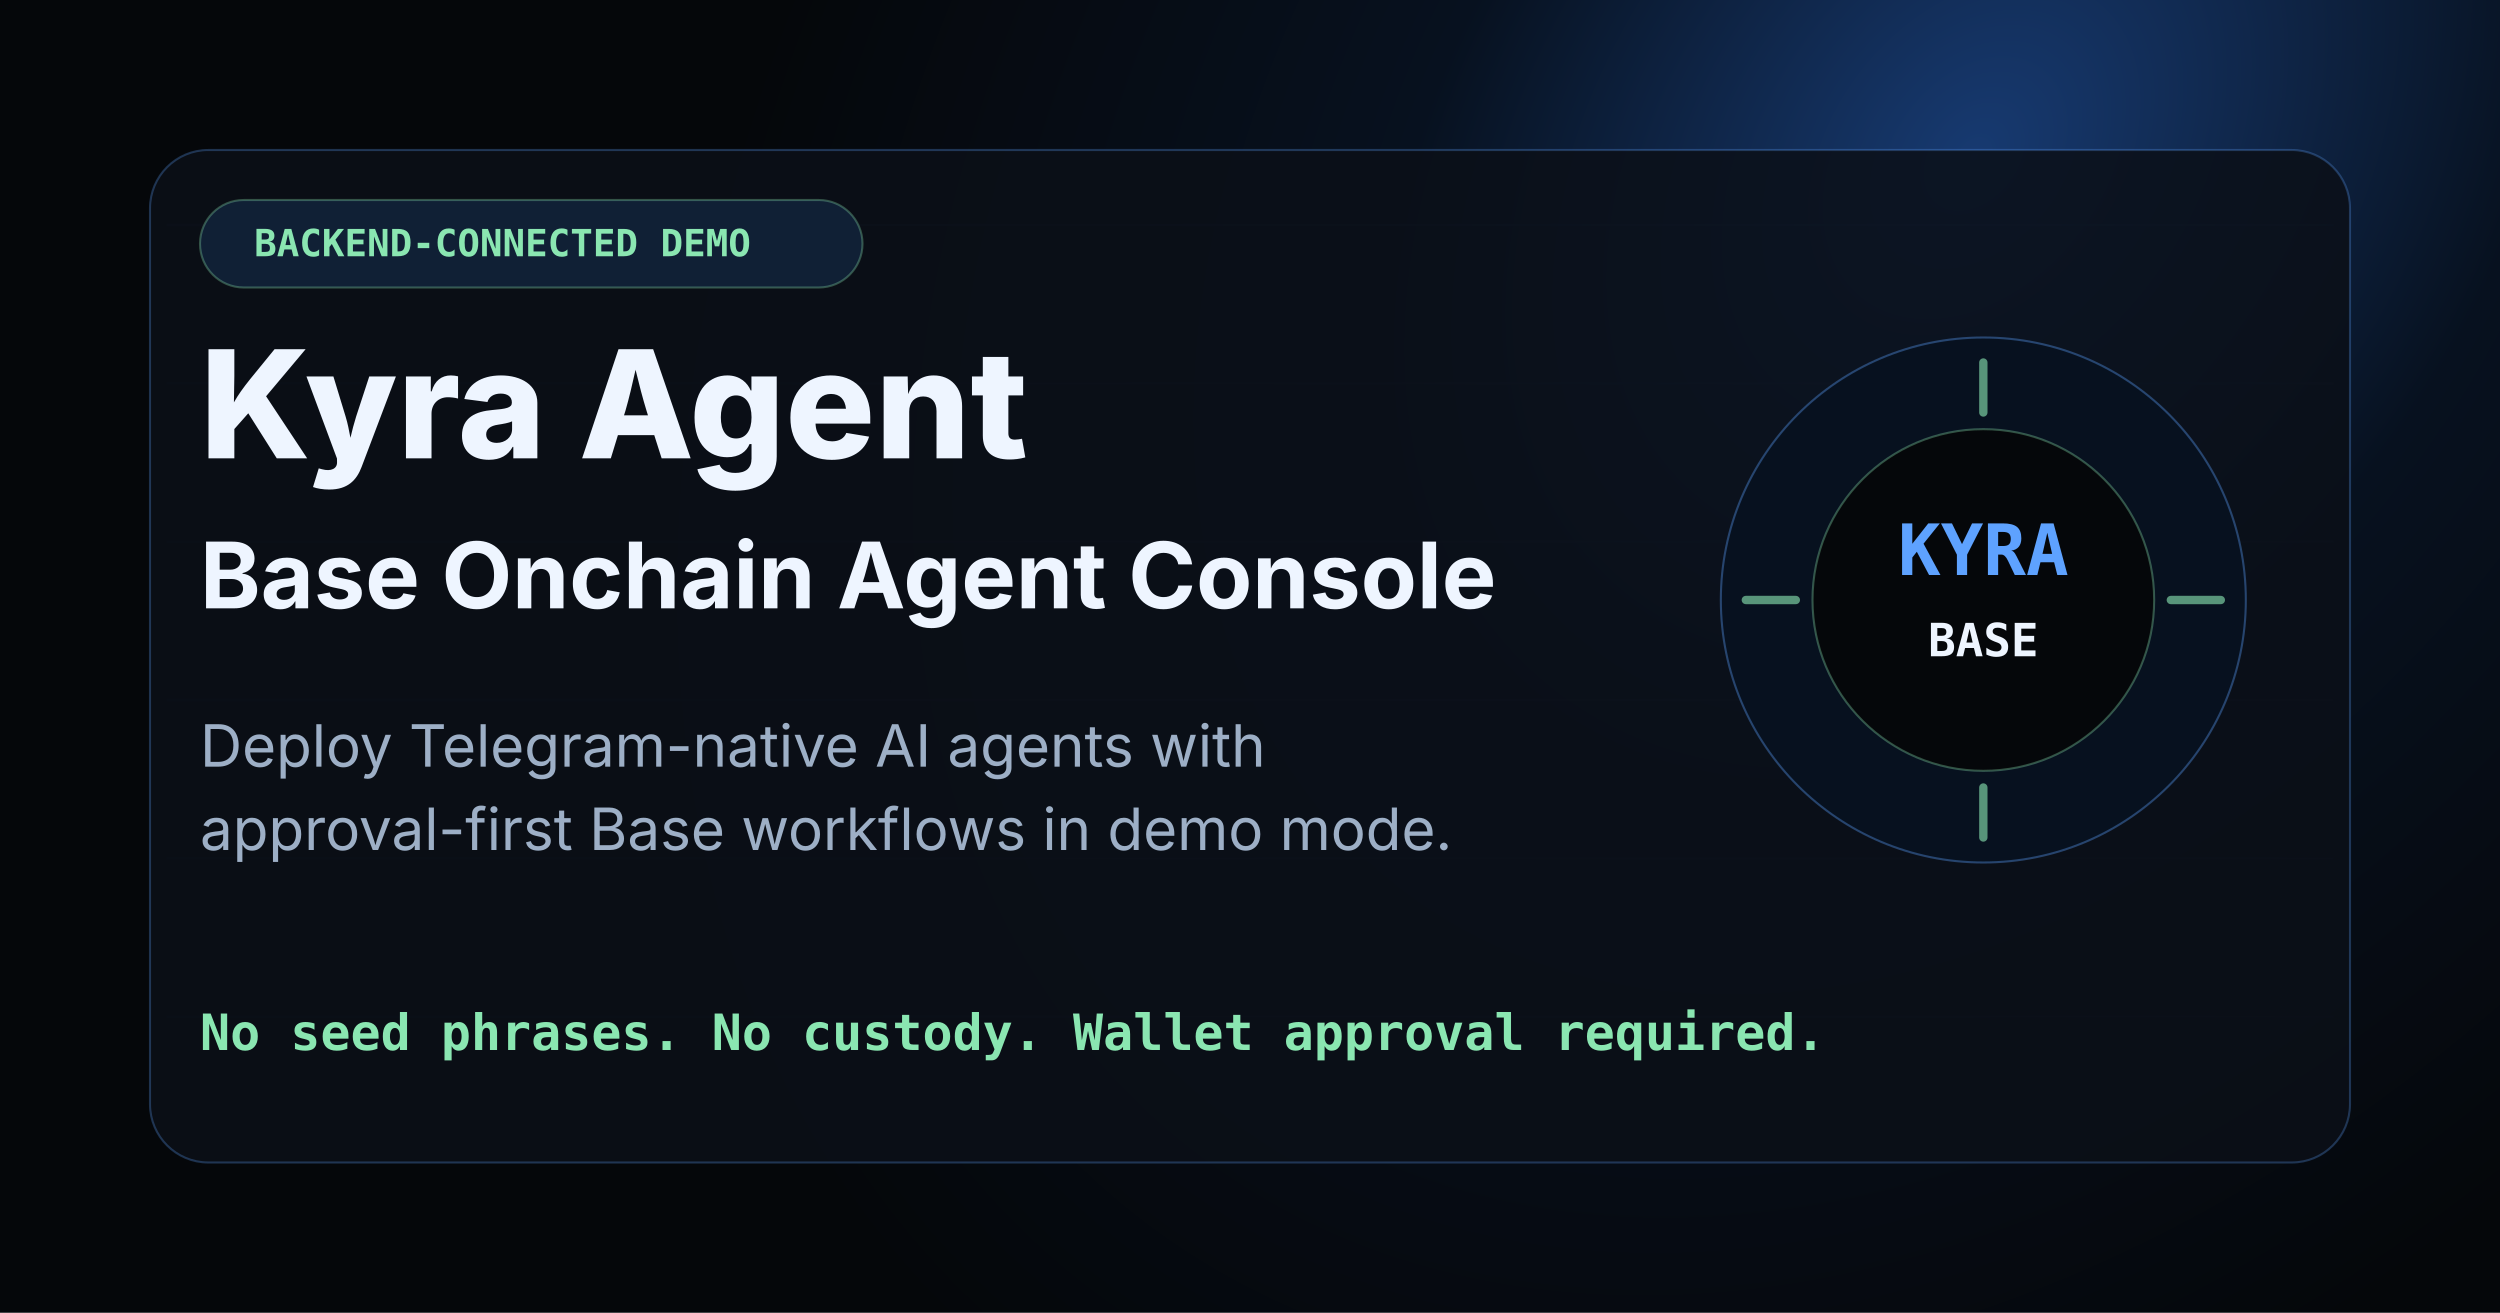
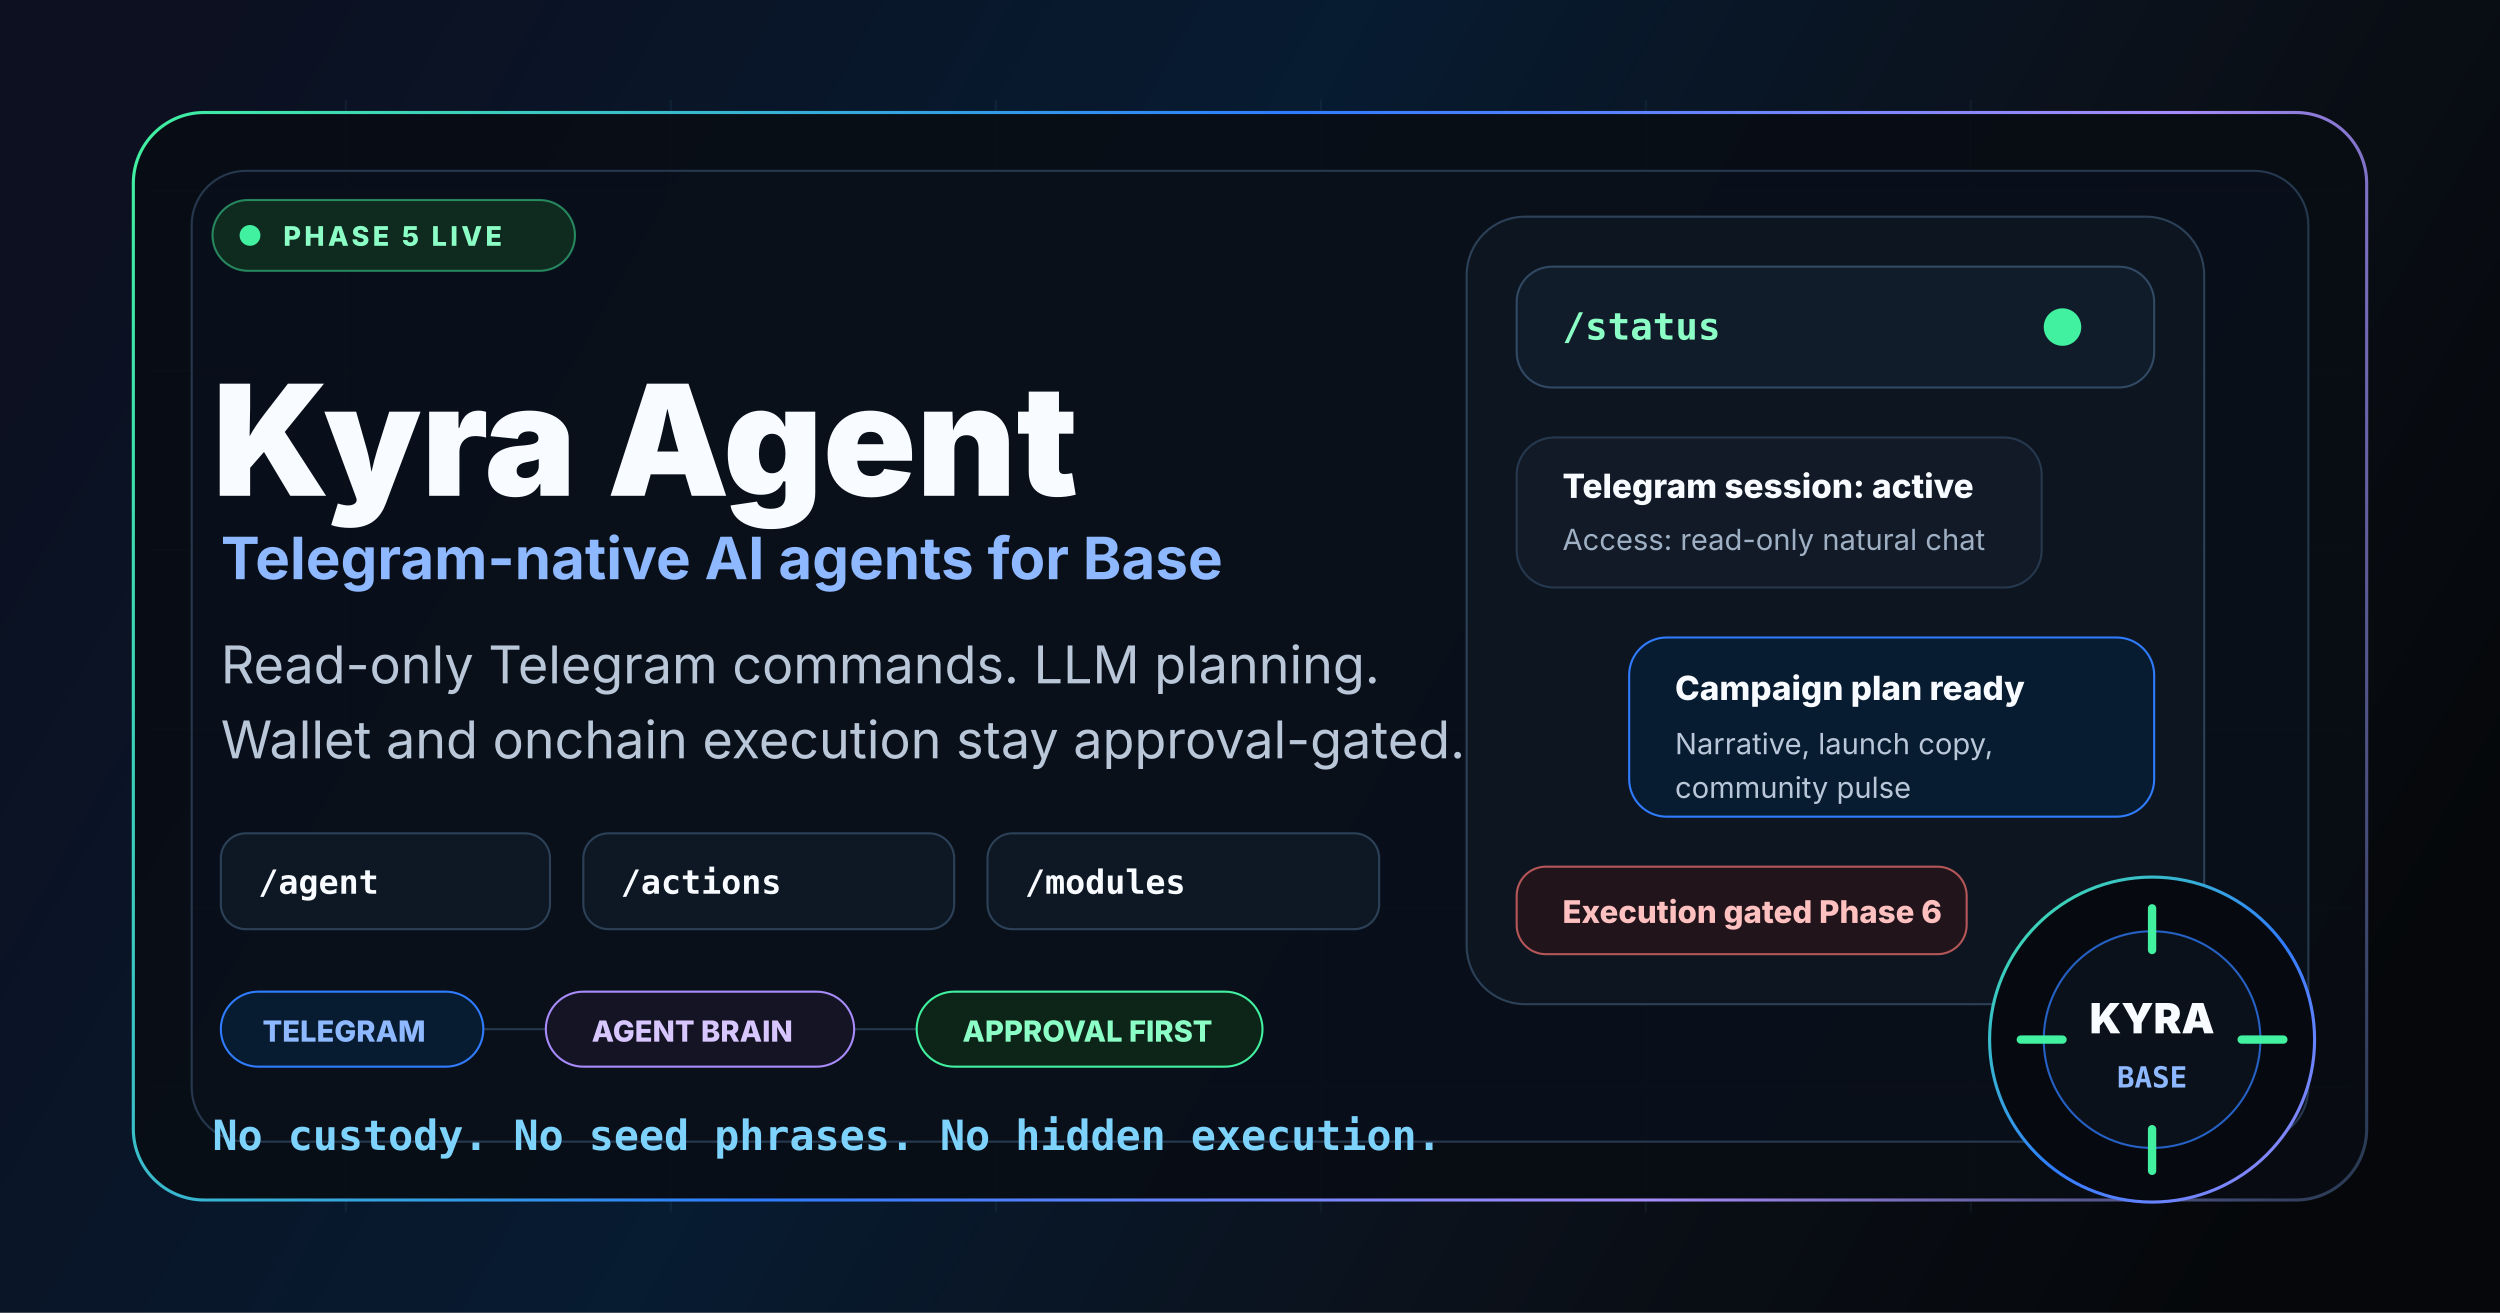
<svg xmlns="http://www.w3.org/2000/svg" width="1200" height="630" viewBox="0 0 1200 630" fill="none">
  <rect width="1200" height="630" fill="#05070A" />
-   <path d="M0 0H1200V630H0V0Z" fill="url(#bg)" />
-   <g opacity="0.38">
-     <path d="M80 108H1120" stroke="#5EA2FF" stroke-opacity="0.2" />
-     <path d="M80 184H1120" stroke="#5EA2FF" stroke-opacity="0.14" />
-     <path d="M80 260H1120" stroke="#5EA2FF" stroke-opacity="0.14" />
-     <path d="M80 336H1120" stroke="#5EA2FF" stroke-opacity="0.14" />
-     <path d="M80 412H1120" stroke="#5EA2FF" stroke-opacity="0.14" />
-     <path d="M80 488H1120" stroke="#5EA2FF" stroke-opacity="0.14" />
+   <rect width="1200" height="630" fill="url(#bg)" />
+   <path d="M72 92H1128M72 178H1128M72 264H1128M72 350H1128M72 436H1128M72 522H1128" stroke="#7DD3FC" stroke-opacity="0.08" />
+   <path d="M166 48V582M322 48V582M478 48V582M634 48V582M790 48V582M946 48V582" stroke="#7DD3FC" stroke-opacity="0.06" />
+   <rect x="64" y="54" width="1072" height="522" rx="34" fill="#080D14" fill-opacity="0.88" stroke="url(#frame)" stroke-width="1.5" />
+   <rect x="92" y="82" width="1016" height="466" rx="26" fill="#0A111B" fill-opacity="0.82" stroke="#26384E" />
+   <g transform="translate(102 96)">
+     <rect x="0" y="0" width="174" height="34" rx="17" fill="#0F2A1F" stroke="#41F1A0" stroke-opacity="0.5" />
+     <circle cx="18" cy="17" r="5" fill="#41F1A0" />
+     <text x="34" y="22" fill="#8CFFC6" font-family="Inter, Segoe UI, Arial, sans-serif" font-size="13" font-weight="800" letter-spacing="1.6">PHASE 5 LIVE</text>
  </g>
-   <rect x="72" y="72" width="1056" height="486" rx="28" fill="#0B1018" fill-opacity="0.86" stroke="#5EA2FF" stroke-opacity="0.28" />
-   <rect x="96" y="96" width="318" height="42" rx="21" fill="#102035" stroke="#8AE6B1" stroke-opacity="0.32" />
-   <text x="122" y="123" fill="#8AE6B1" font-family="Consolas, monospace" font-size="18" font-weight="700">BACKEND-CONNECTED DEMO</text>
-   <text x="96" y="220" fill="#EEF5FF" font-family="Inter, Segoe UI, Arial, sans-serif" font-size="72" font-weight="800">Kyra Agent</text>
-   <text x="96" y="292" fill="#EEF5FF" font-family="Inter, Segoe UI, Arial, sans-serif" font-size="44" font-weight="700">Base Onchain Agent Console</text>
-   <text x="96" y="368" fill="#9DAFC6" font-family="Inter, Segoe UI, Arial, sans-serif" font-size="28">Deploy Telegram-native AI agents with</text>
-   <text x="96" y="408" fill="#9DAFC6" font-family="Inter, Segoe UI, Arial, sans-serif" font-size="28">approval-first Base workflows in demo mode.</text>
-   <g transform="translate(820 156)">
-     <circle cx="132" cy="132" r="126" fill="#07111F" stroke="#5EA2FF" stroke-opacity="0.36" />
-     <circle cx="132" cy="132" r="82" fill="#05070A" stroke="#8AE6B1" stroke-opacity="0.34" />
-     <text x="132" y="120" text-anchor="middle" fill="#5EA2FF" font-family="Consolas, monospace" font-size="34" font-weight="800">KYRA</text>
-     <text x="132" y="159" text-anchor="middle" fill="#EEF5FF" font-family="Consolas, monospace" font-size="22" font-weight="700">BASE</text>
-     <path d="M132 18V42M132 222V246M18 132H42M222 132H246" stroke="#8AE6B1" stroke-opacity="0.62" stroke-width="4" stroke-linecap="round" />
+   <text x="102" y="238" fill="#F8FBFF" font-family="Inter, Segoe UI, Arial, sans-serif" font-size="74" font-weight="850">Kyra Agent</text>
+   <text x="106" y="278" fill="#8EB8FF" font-family="Inter, Segoe UI, Arial, sans-serif" font-size="28" font-weight="700">Telegram-native AI agents for Base</text>
+   <text x="106" y="328" fill="#B9C7D9" font-family="Inter, Segoe UI, Arial, sans-serif" font-size="25">Read-only Telegram commands. LLM planning.</text>
+   <text x="106" y="364" fill="#B9C7D9" font-family="Inter, Segoe UI, Arial, sans-serif" font-size="25">Wallet and onchain execution stay approval-gated.</text>
+   <g transform="translate(106 400)">
+     <rect x="0" y="0" width="158" height="46" rx="12" fill="#0D1824" stroke="#2C4158" />
+     <text x="18" y="29" fill="#F8FBFF" font-family="Consolas, ui-monospace, monospace" font-size="16" font-weight="700">/agent</text>
+     <rect x="174" y="0" width="178" height="46" rx="12" fill="#0D1824" stroke="#2C4158" />
+     <text x="192" y="29" fill="#F8FBFF" font-family="Consolas, ui-monospace, monospace" font-size="16" font-weight="700">/actions</text>
+     <rect x="368" y="0" width="188" height="46" rx="12" fill="#0D1824" stroke="#2C4158" />
+     <text x="386" y="29" fill="#F8FBFF" font-family="Consolas, ui-monospace, monospace" font-size="16" font-weight="700">/modules</text>
  </g>
-   <text x="96" y="504" fill="#8AE6B1" font-family="Consolas, monospace" font-size="24" font-weight="700">No seed phrases. No custody. Wallet approval required.</text>
+   <g transform="translate(106 476)">
+     <path d="M0 18H500" stroke="#26384E" />
+     <rect x="0" y="0" width="126" height="36" rx="18" fill="#071B31" stroke="#2F7CFF" />
+     <text x="20" y="24" fill="#8EB8FF" font-family="Inter, Segoe UI, Arial, sans-serif" font-size="14" font-weight="800">TELEGRAM</text>
+     <rect x="156" y="0" width="148" height="36" rx="18" fill="#151425" stroke="#A78BFA" />
+     <text x="178" y="24" fill="#D8C7FF" font-family="Inter, Segoe UI, Arial, sans-serif" font-size="14" font-weight="800">AGENT BRAIN</text>
+     <rect x="334" y="0" width="166" height="36" rx="18" fill="#0D2418" stroke="#41F1A0" />
+     <text x="356" y="24" fill="#8CFFC6" font-family="Inter, Segoe UI, Arial, sans-serif" font-size="14" font-weight="800">APPROVAL FIRST</text>
+   </g>
+   <g transform="translate(704 104)">
+     <rect x="0" y="0" width="354" height="378" rx="28" fill="#0D1520" stroke="#2C4158" />
+     <rect x="24" y="24" width="306" height="58" rx="17" fill="#101C2A" stroke="#314963" />
+     <text x="46" y="59" fill="#8CFFC6" font-family="Consolas, ui-monospace, monospace" font-size="18" font-weight="800">/status</text>
+     <circle cx="286" cy="53" r="9" fill="#41F1A0" />
+     <rect x="24" y="106" width="252" height="72" rx="18" fill="#111A26" stroke="#26384E" />
+     <text x="46" y="135" fill="#F8FBFF" font-family="Inter, Segoe UI, Arial, sans-serif" font-size="16" font-weight="800">Telegram session: active</text>
+     <text x="46" y="160" fill="#9FB0C4" font-family="Inter, Segoe UI, Arial, sans-serif" font-size="14">Access: read-only natural chat</text>
+     <rect x="78" y="202" width="252" height="86" rx="18" fill="#071B31" stroke="#2F7CFF" />
+     <text x="100" y="232" fill="#F8FBFF" font-family="Inter, Segoe UI, Arial, sans-serif" font-size="16" font-weight="800">Campaign plan ready</text>
+     <text x="100" y="258" fill="#B9C7D9" font-family="Inter, Segoe UI, Arial, sans-serif" font-size="14">Narrative, launch copy,</text>
+     <text x="100" y="279" fill="#B9C7D9" font-family="Inter, Segoe UI, Arial, sans-serif" font-size="14">community pulse</text>
+     <rect x="24" y="312" width="216" height="42" rx="14" fill="#21141A" stroke="#F97373" stroke-opacity="0.7" />
+     <text x="46" y="339" fill="#FFC0C0" font-family="Inter, Segoe UI, Arial, sans-serif" font-size="15" font-weight="800">Execution gated Phase 6</text>
+   </g>
+   <g transform="translate(955 421)">
+     <circle cx="78" cy="78" r="78" fill="#060A10" stroke="url(#ring)" stroke-width="1.5" />
+     <circle cx="78" cy="78" r="52" fill="#0B111A" stroke="#2F7CFF" stroke-opacity="0.75" />
+     <path d="M78 15V35M78 121V141M15 78H35M121 78H141" stroke="#41F1A0" stroke-width="4" stroke-linecap="round" />
+     <text x="78" y="75" text-anchor="middle" fill="#F8FBFF" font-family="Inter, Segoe UI, Arial, sans-serif" font-size="20" font-weight="850">KYRA</text>
+     <text x="78" y="101" text-anchor="middle" fill="#8EB8FF" font-family="Consolas, ui-monospace, monospace" font-size="14" font-weight="800">BASE</text>
+   </g>
+   <text x="102" y="552" fill="#7DD3FC" font-family="Consolas, ui-monospace, monospace" font-size="20" font-weight="700">No custody. No seed phrases. No hidden execution.</text>
  <defs>
-     <radialGradient id="bg" cx="0" cy="0" r="1" gradientUnits="userSpaceOnUse" gradientTransform="translate(954 74) rotate(130) scale(760 540)">
-       <stop stop-color="#173A71" />
-       <stop offset="0.45" stop-color="#07111F" />
+     <linearGradient id="bg" x1="72" y1="40" x2="1080" y2="610" gradientUnits="userSpaceOnUse">
+       <stop stop-color="#0C1020" />
+       <stop offset="0.42" stop-color="#071B31" />
+       <stop offset="0.72" stop-color="#0B111A" />
      <stop offset="1" stop-color="#05070A" />
-     </radialGradient>
+     </linearGradient>
+     <linearGradient id="frame" x1="64" y1="54" x2="1136" y2="576" gradientUnits="userSpaceOnUse">
+       <stop stop-color="#41F1A0" />
+       <stop offset="0.42" stop-color="#2F7CFF" />
+       <stop offset="0.74" stop-color="#A78BFA" />
+       <stop offset="1" stop-color="#26384E" />
+     </linearGradient>
+     <linearGradient id="ring" x1="0" y1="0" x2="156" y2="156" gradientUnits="userSpaceOnUse">
+       <stop stop-color="#41F1A0" />
+       <stop offset="0.55" stop-color="#2F7CFF" />
+       <stop offset="1" stop-color="#A78BFA" />
+     </linearGradient>
  </defs>
</svg>
